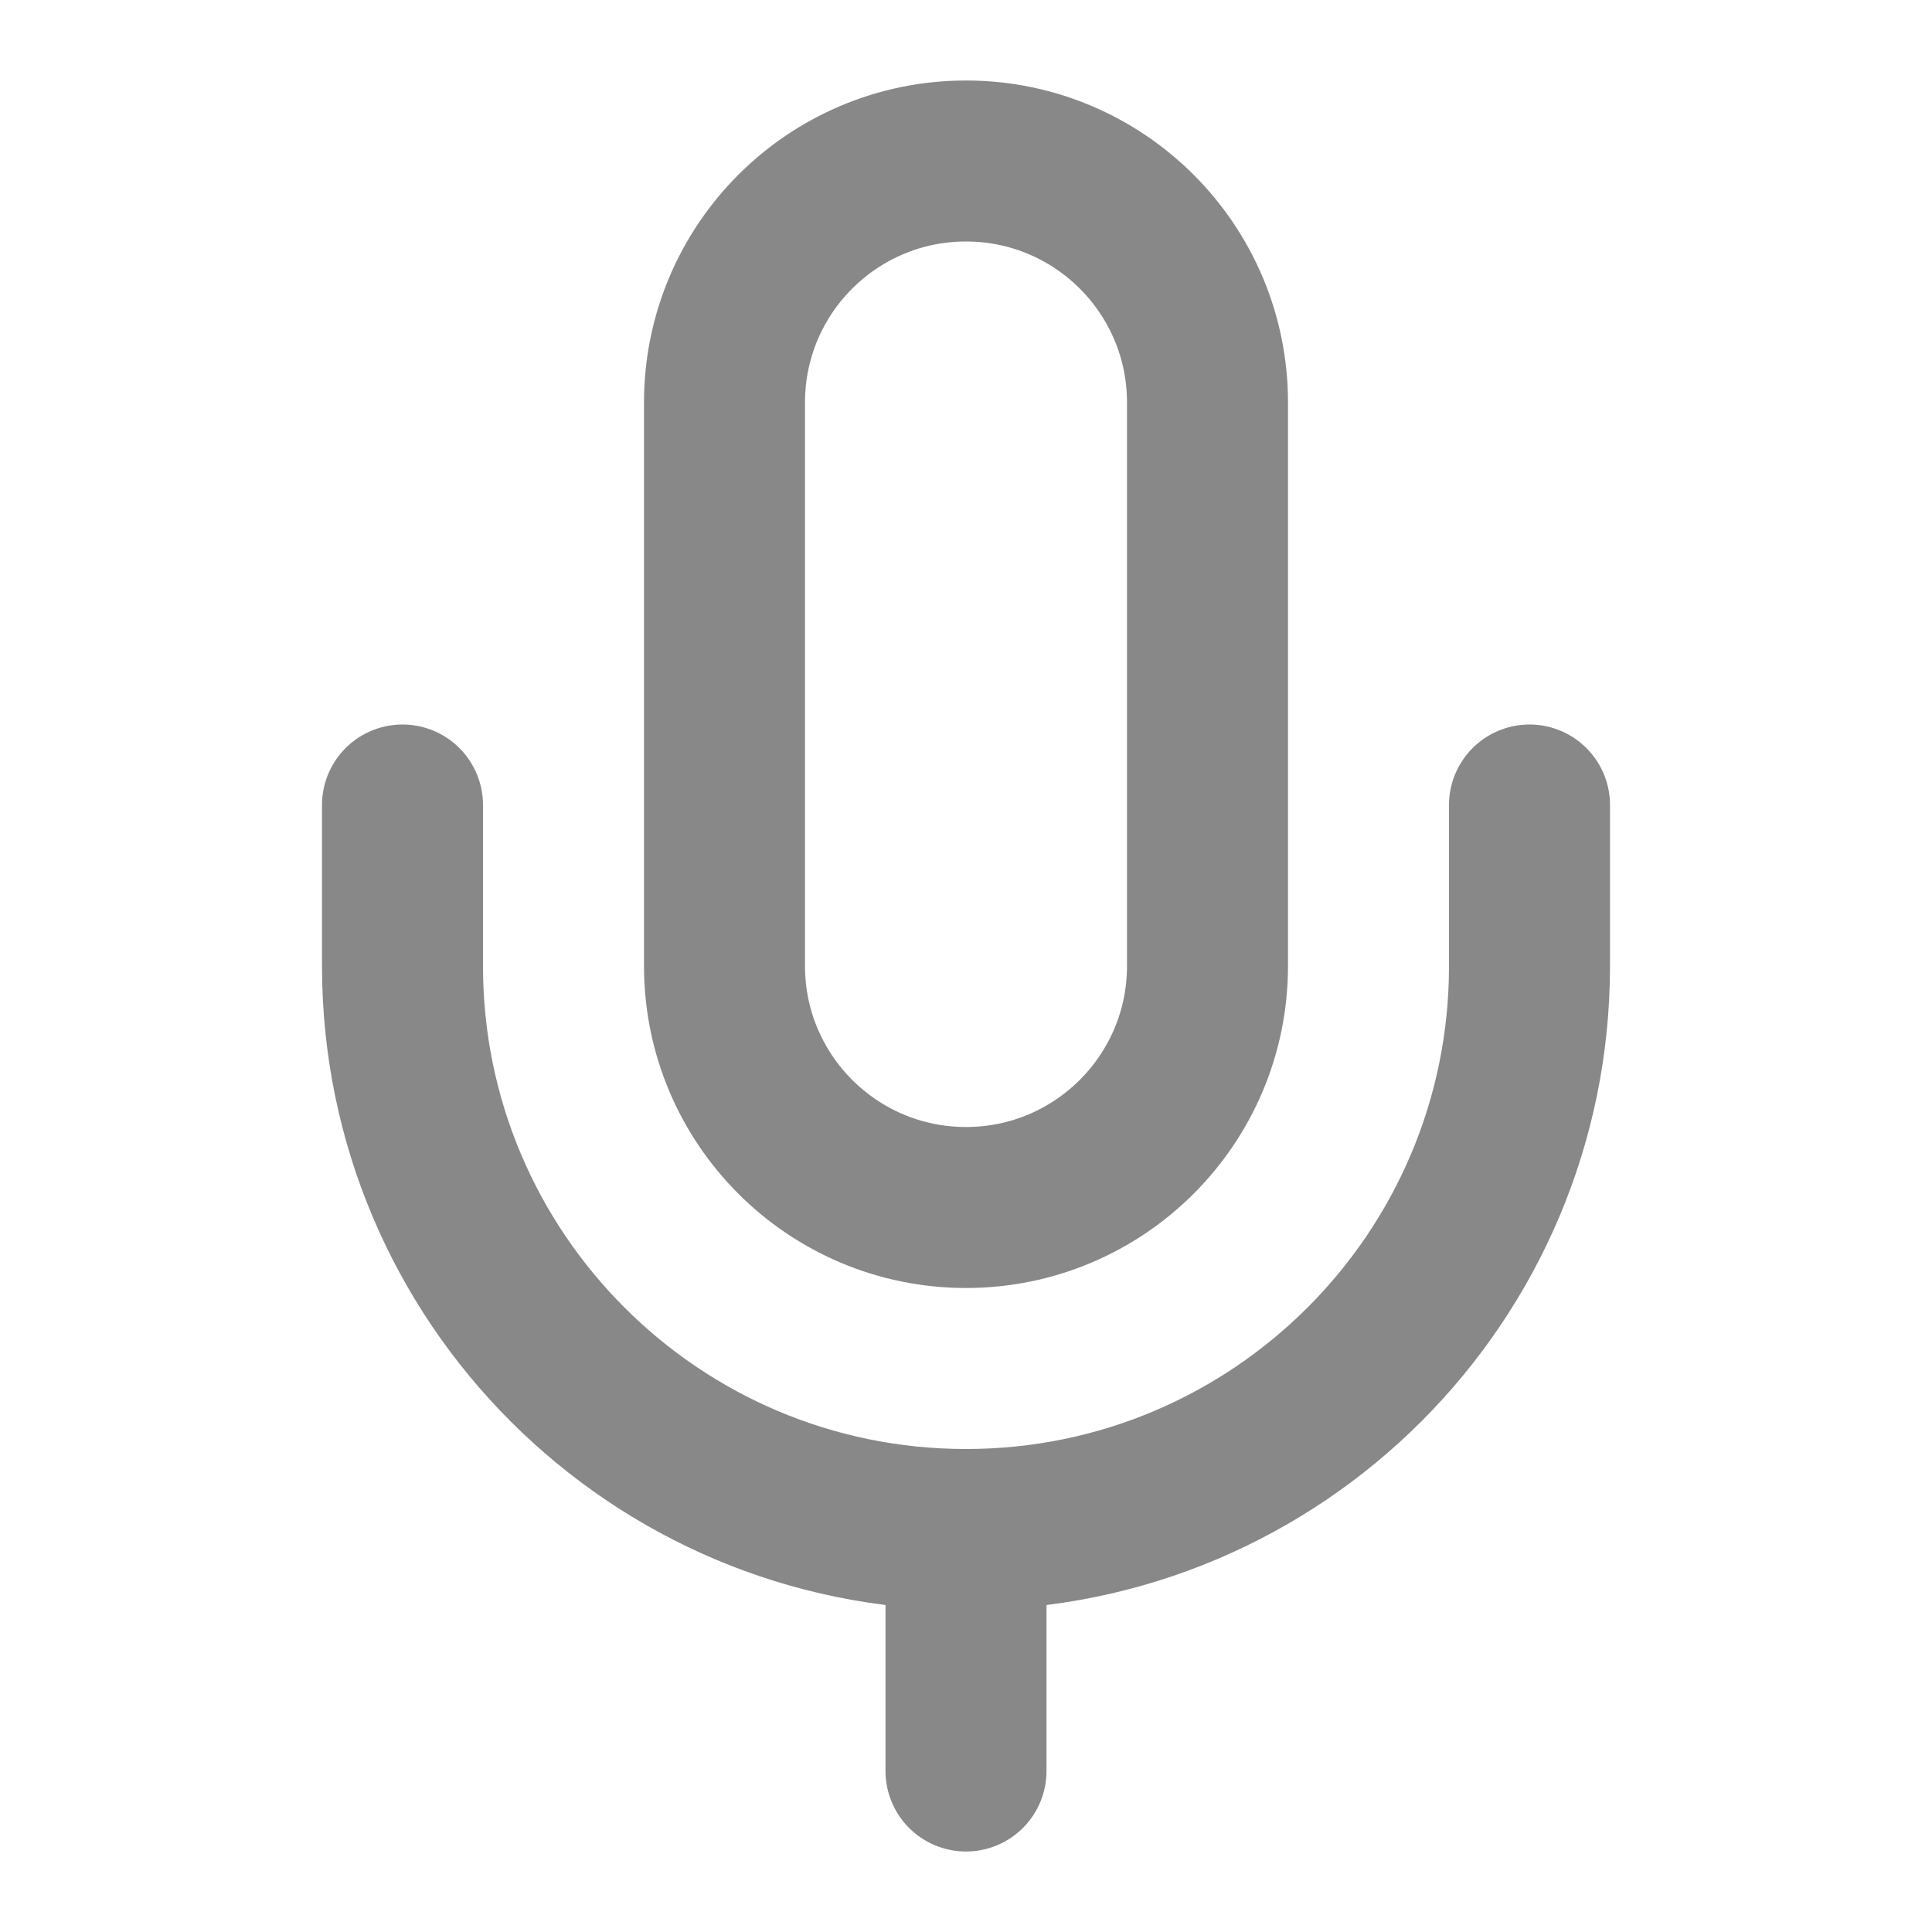
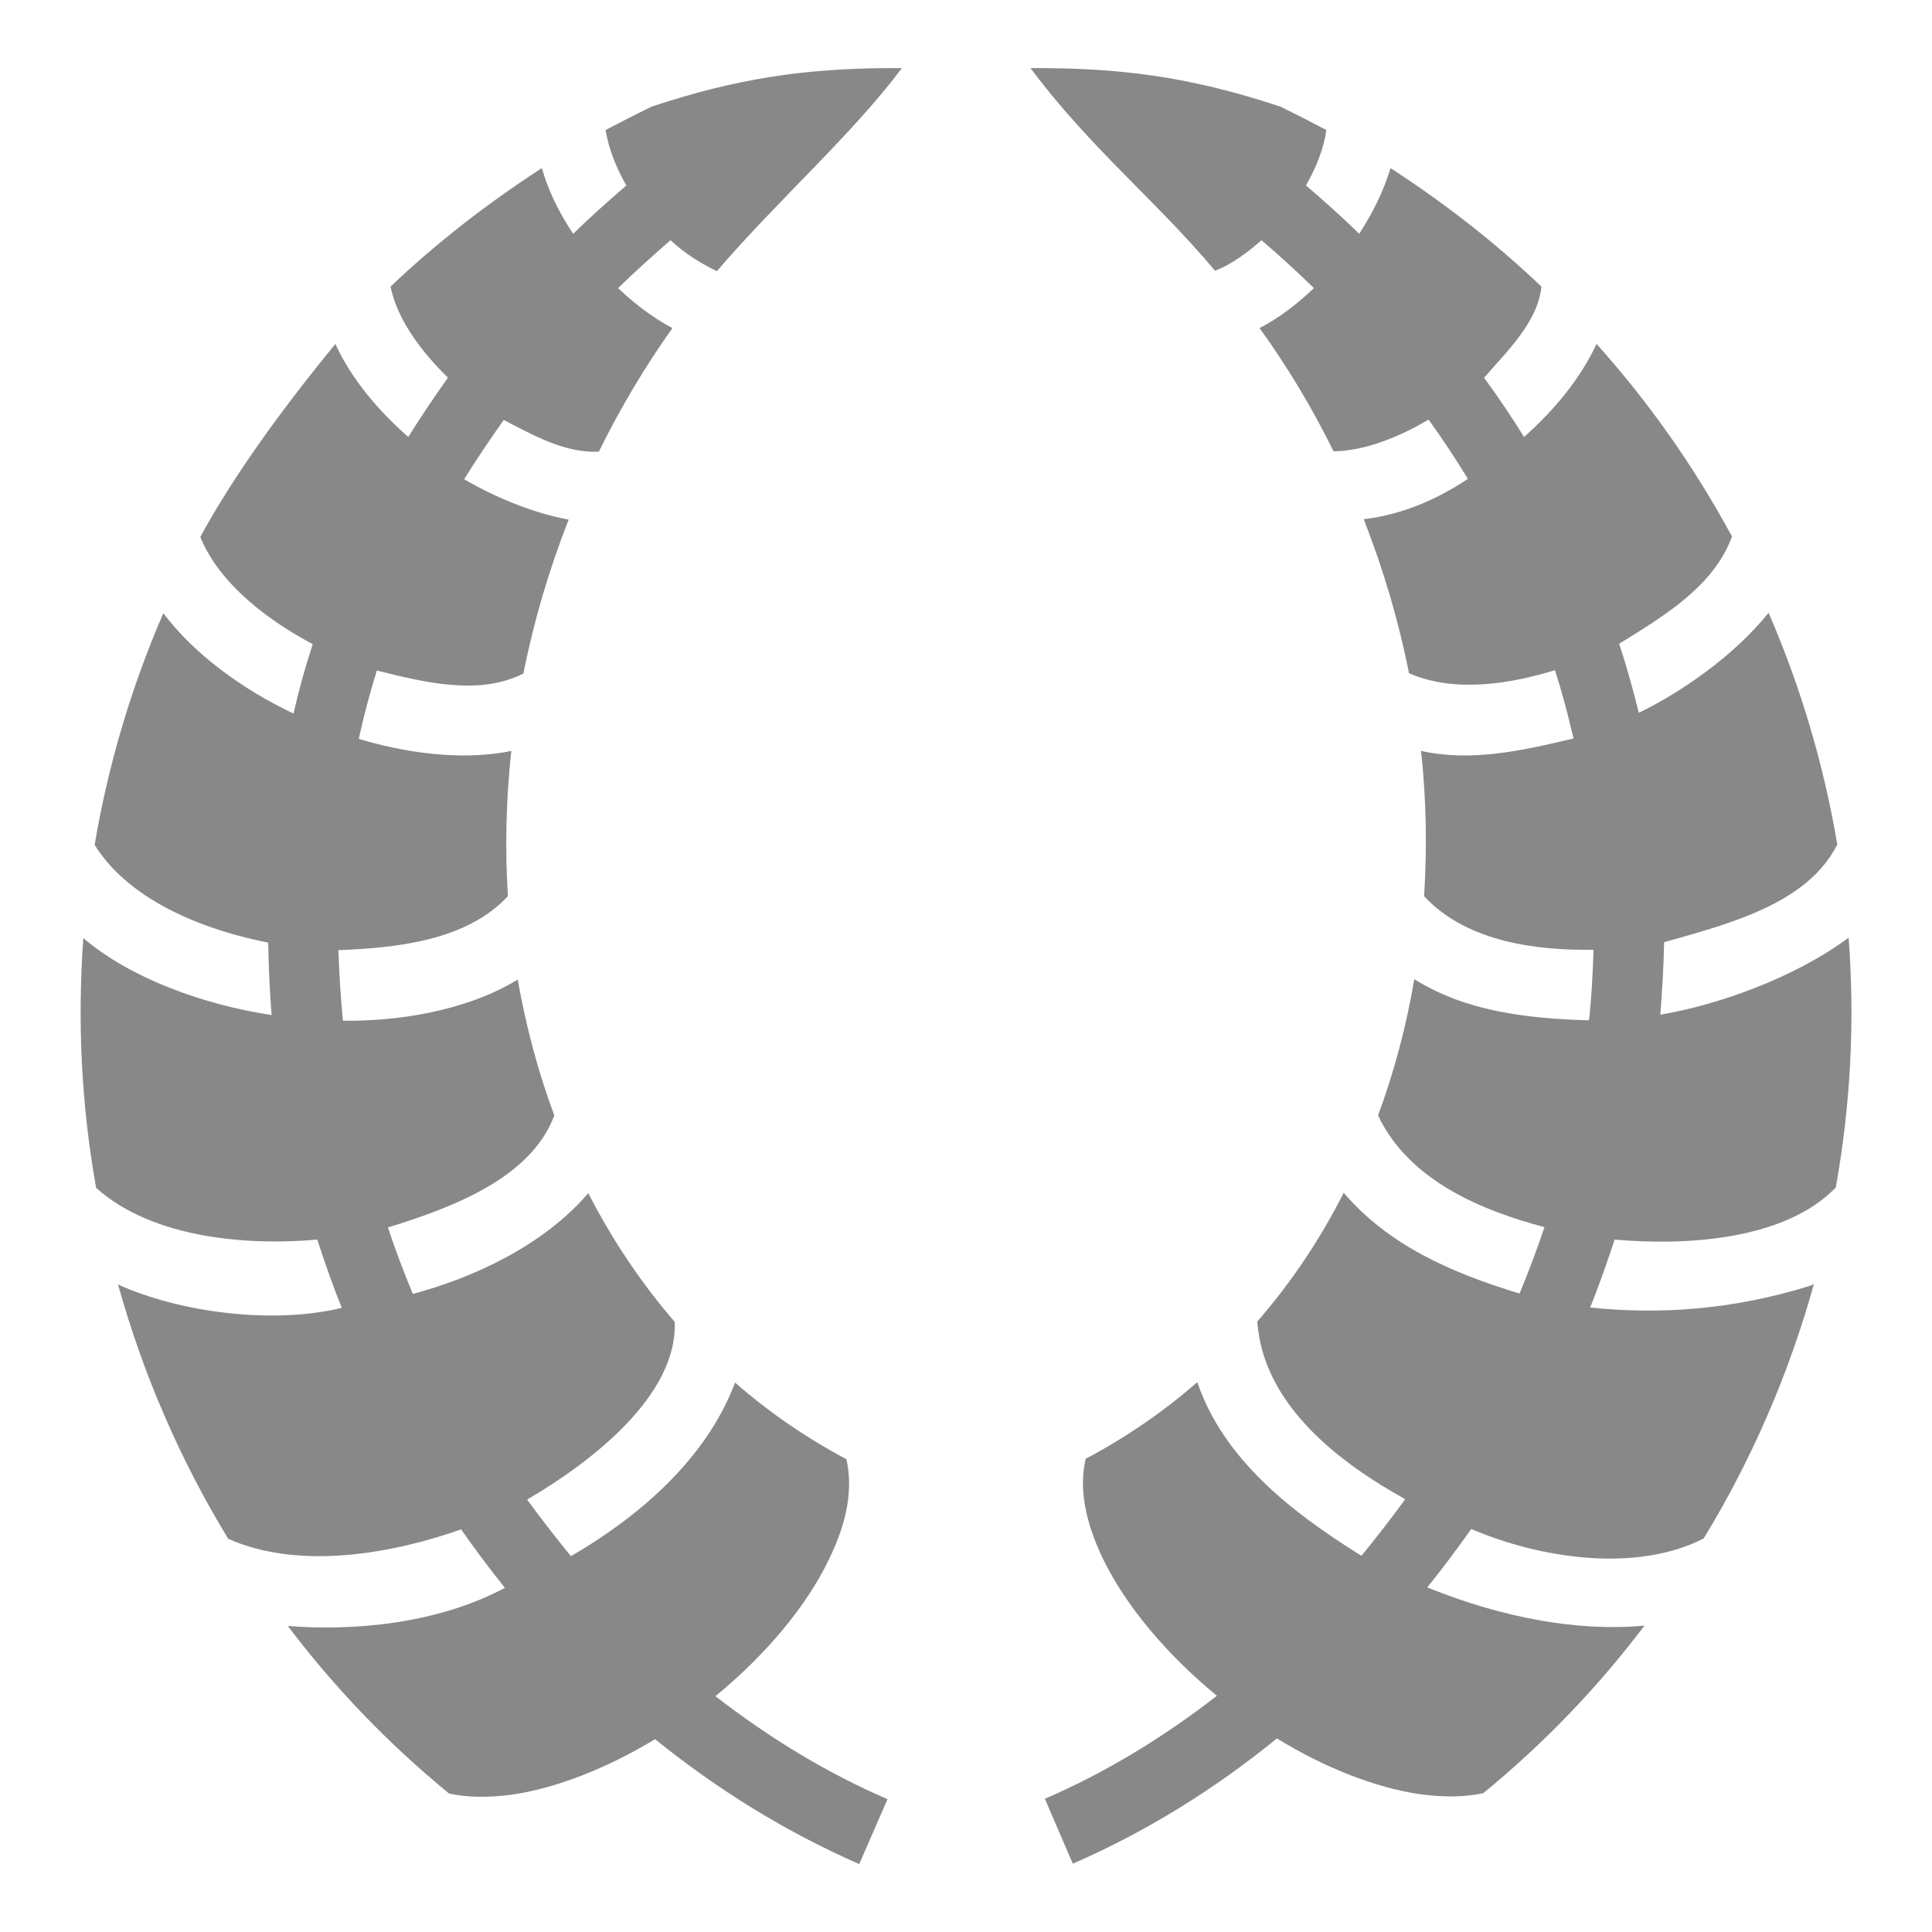
- <svg xmlns="http://www.w3.org/2000/svg" width="24" height="24" viewBox="0 0 24 24" fill="none" stroke="#888888" stroke-width="2" stroke-linecap="round" stroke-linejoin="round">
-   <path d="M12 2a3 3 0 0 0-3 3v7a3 3 0 0 0 6 0V5a3 3 0 0 0-3-3Z" />
-   <path d="M19 10v2a7 7 0 0 1-14 0v-2" />
-   <line x1="12" x2="12" y1="19" y2="22" />
+ <svg xmlns="http://www.w3.org/2000/svg" width="24" height="24" viewBox="0 0 512 512">
+   <path fill="#888888" d="M234.7 18.05c-21 .2-38.8 2.5-62 10.2-4.1 2-8.2 4.1-12.2 6.2.8 5.26 3.2 10.77 5.5 14.7-4.9 4.2-9.6 8.4-14.1 12.8-3.7-5.5-6.6-11.4-8.3-17.4-14.2 9.2-27.7 19.6-40.1 31.4 1.9 9.5 9.2 18.21 15.2 24.15-3.7 5.2-7.2 10.4-10.5 15.7-8.22-7.2-15.12-15.5-19.32-24.65C74.97 108.1 61.92 126 53.08 142.3c5.29 13 19.01 22.7 29.8 28.4-2 6.1-3.7 12.2-5.1 18.4-13.5-6.4-26.3-15.7-34.5-26.6-8.7 20.1-14.7 40.7-18.2 61.4 9.63 15.5 30.57 22.9 46 25.9.1 6.4.4 12.8.9 19.2-17.79-2.7-37.26-9.6-49.9-20.4-1.6 22.3-.5 44.5 3.4 66.2 15.25 13.7 41.14 15.3 58.6 13.7 2 6.1 4.1 12.2 6.5 18.1-18.61 4.5-43.29 1.1-59.3-6.2 6.6 23.7 16.4 46.4 29.2 67.4 19.33 8.6 44.52 3.6 61.72-2.5 3.7 5.3 7.6 10.5 11.6 15.5-17.8 9.5-39.9 11.5-57.52 10.1 12.3 16.3 26.62 31.2 42.72 44.4 4.9 1.1 10.5 1.1 16.7.3 11.7-1.7 25.2-7 37.9-14.7 16.7 13.5 34.9 24.7 54.1 33.1l7.5-17.2c-16-6.9-31.3-16.2-45.6-27.3 13.3-10.9 24.3-24 30.2-36.5 4.7-9.7 6.3-18.4 4.5-26.3-10.7-5.7-20.6-12.5-29.5-20.3-7.8 20.8-26.4 36.1-43.5 46-4-4.9-7.9-9.9-11.6-15 16.8-9.8 39.9-27.5 39.1-47.1-8.9-10.3-16.6-21.8-22.9-34.1-12 14-30.7 22.5-46.5 26.7-2.4-5.8-4.6-11.6-6.6-17.6 16.8-5.2 37.9-13 44.1-29.7-4.3-11.5-7.5-23.6-9.7-36-13.8 8.4-32 11.1-46.32 10.9-.6-6.2-1-12.4-1.2-18.7 15.52-.6 33.92-2.5 44.92-14.3-.8-12.6-.5-25.5.9-38.5-13.4 2.8-29 .3-40.42-3.2 1.3-6 2.9-12.1 4.8-18.1 12.82 3.2 27.12 6.7 38.82.8 2.7-13.6 6.7-27.3 12-40.8-9.9-1.8-20.2-6.3-27.7-10.7 3.3-5.3 6.8-10.5 10.5-15.7 8.1 4.2 16.3 8.8 25.2 8.4 5.7-11.6 12.3-22.65 19.5-32.75-5.1-2.7-10-6.4-14.4-10.6 4.4-4.3 9.1-8.5 13.9-12.7 3.8 3.54 8 6.18 12.3 8.2 15.9-18.6 35.9-36.23 49-53.8zm38.4 0c15.4 20.75 33.8 35.63 48.9 53.7 4.6-1.76 9.1-5.23 12.3-8.1 4.9 4.2 9.5 8.4 13.9 12.7-4.4 4.2-9.2 7.9-14.4 10.6 7.3 10.1 13.9 21.05 19.6 32.65 9-.1 18.4-4.4 25.2-8.4 3.7 5.2 7.2 10.4 10.4 15.7-8.8 5.9-18.2 9.6-27.6 10.7 5.3 13.5 9.3 27.2 12 40.8 12.3 5.4 27.3 2.7 38.7-.8 1.9 6 3.5 12.1 4.9 18.1-14.2 3.4-27.3 6.2-40.4 3.3 1.4 12.9 1.6 25.8.8 38.5 11.4 12.3 30.2 14.4 44.9 14.2-.2 6.3-.5 12.5-1.2 18.7-17.1-.5-32.8-2.5-46.3-10.9-2.1 12.4-5.3 24.5-9.6 36.1 8.2 17.4 27.8 25.3 44.1 29.6-2 6-4.2 11.8-6.6 17.6-18.5-5.6-34.9-13-46.6-26.7-6.3 12.4-13.9 23.8-22.9 34.1 1.5 22.4 22.4 37.8 39.2 47.1-3.7 5.1-7.6 10.1-11.6 15-19-11.8-36.6-25.8-43.5-46-9 7.8-18.8 14.6-29.6 20.3-1.8 7.9-.1 16.6 4.5 26.3 6 12.5 17 25.6 30.3 36.5-14.3 11.1-29.6 20.4-45.6 27.3l7.4 17.2c19.3-8.4 37.4-19.6 54.1-33.2 12.7 7.8 26.2 13.1 38 14.8 6.2.8 11.8.8 16.7-.3 16.1-13.2 30.4-28.1 42.7-44.4-18 1.7-37.9-2.3-56.5-9.7-.3-.1-.7-.3-1.1-.4 4.1-5 7.9-10.2 11.7-15.5 18.2 7.8 43.7 11.7 61.6 2.5 12.8-21 22.6-43.7 29.2-67.4-.4.2-.8.4-1.2.5-20.5 6.4-40.1 7.6-58.1 5.7 2.4-5.9 4.5-12 6.5-18 19.1 1.7 45.2.1 58.6-13.8 3.9-21.7 5.1-43.9 3.4-66.2-14.4 10.7-34.9 17.9-49.9 20.4.5-6.4.9-12.8 1-19.2 16.8-4.8 37.9-10 45.9-25.9-3.5-20.7-9.5-41.3-18.2-61.4-9.4 11.6-23.1 21-34.4 26.5-1.5-6.1-3.2-12.2-5.2-18.3 12-7.4 25.1-15.3 29.9-28.4-10.1-18.7-22.2-35.8-35.9-51.05-4.2 9.05-11.1 17.45-19.2 24.65-3.3-5.3-6.8-10.5-10.6-15.7 6.2-7.17 14.2-14.71 15.2-24.15-12.4-11.8-25.8-22.2-40-31.4-1.8 6-4.7 11.9-8.3 17.4-4.5-4.4-9.2-8.6-14.1-12.8 2.7-4.82 4.7-9.62 5.4-14.7-4-2.1-8.1-4.2-12.2-6.2-24.7-8.2-43.3-10.3-66.2-10.2z" />
</svg>
